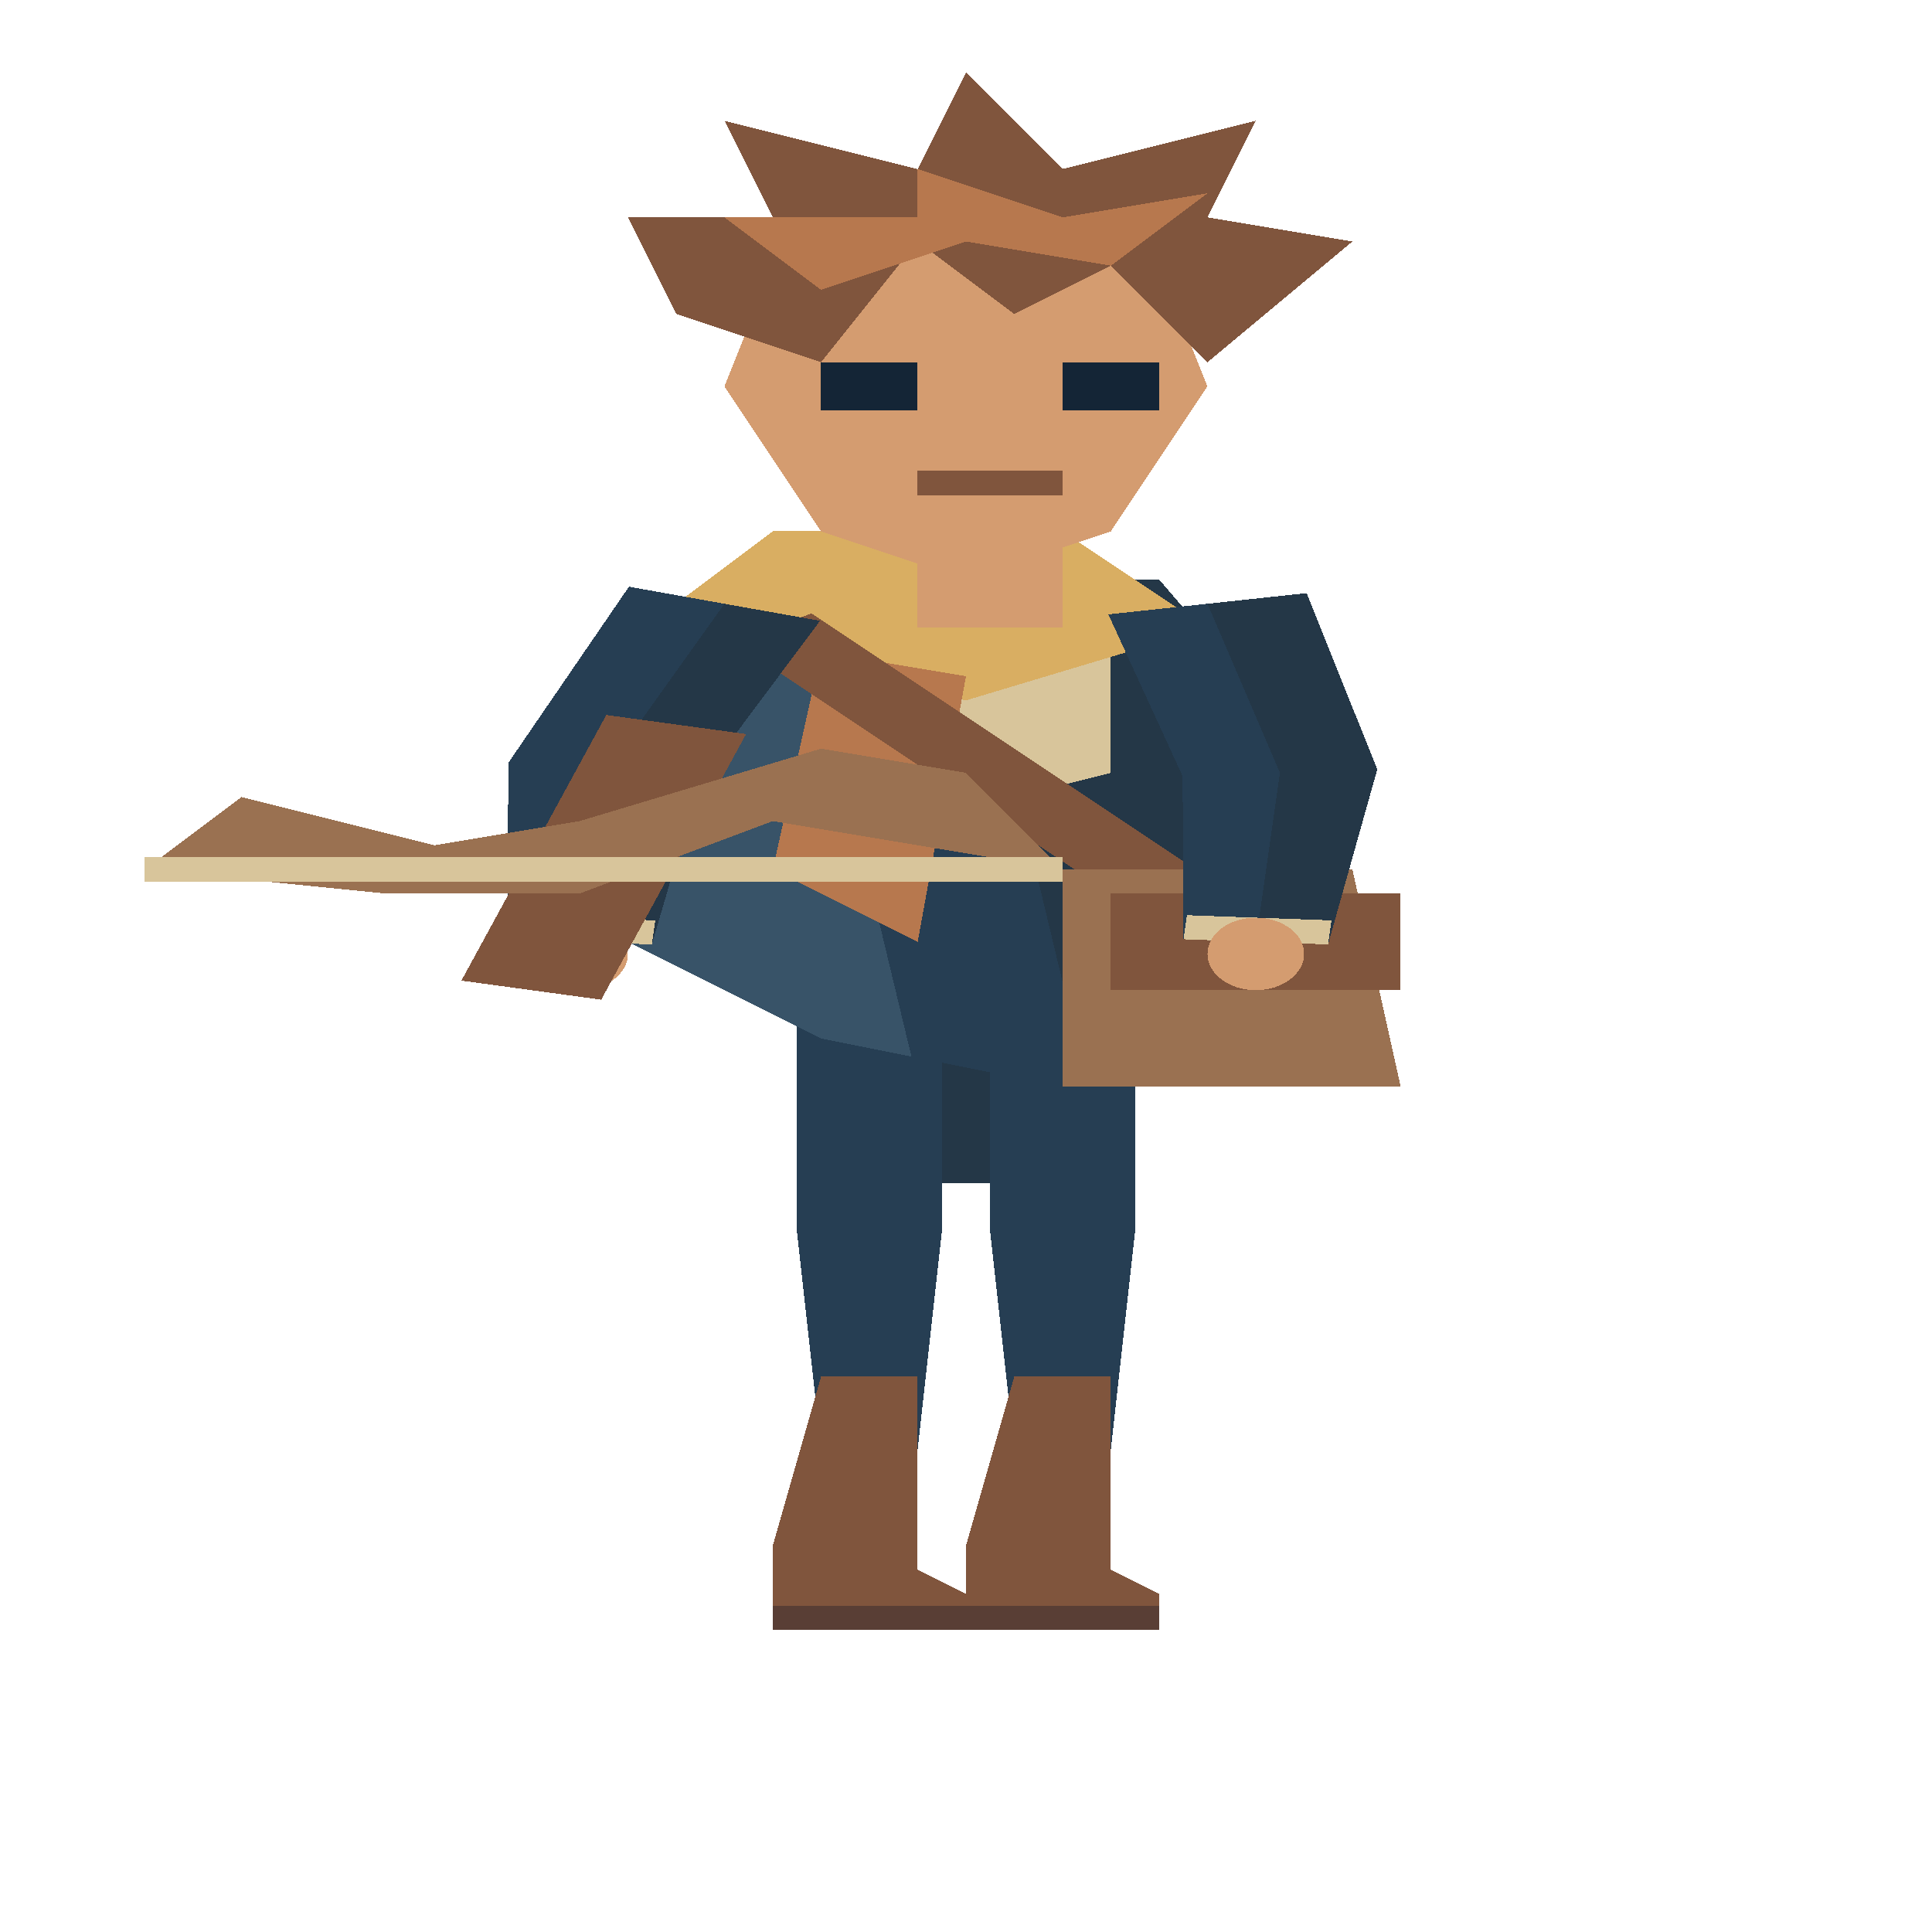
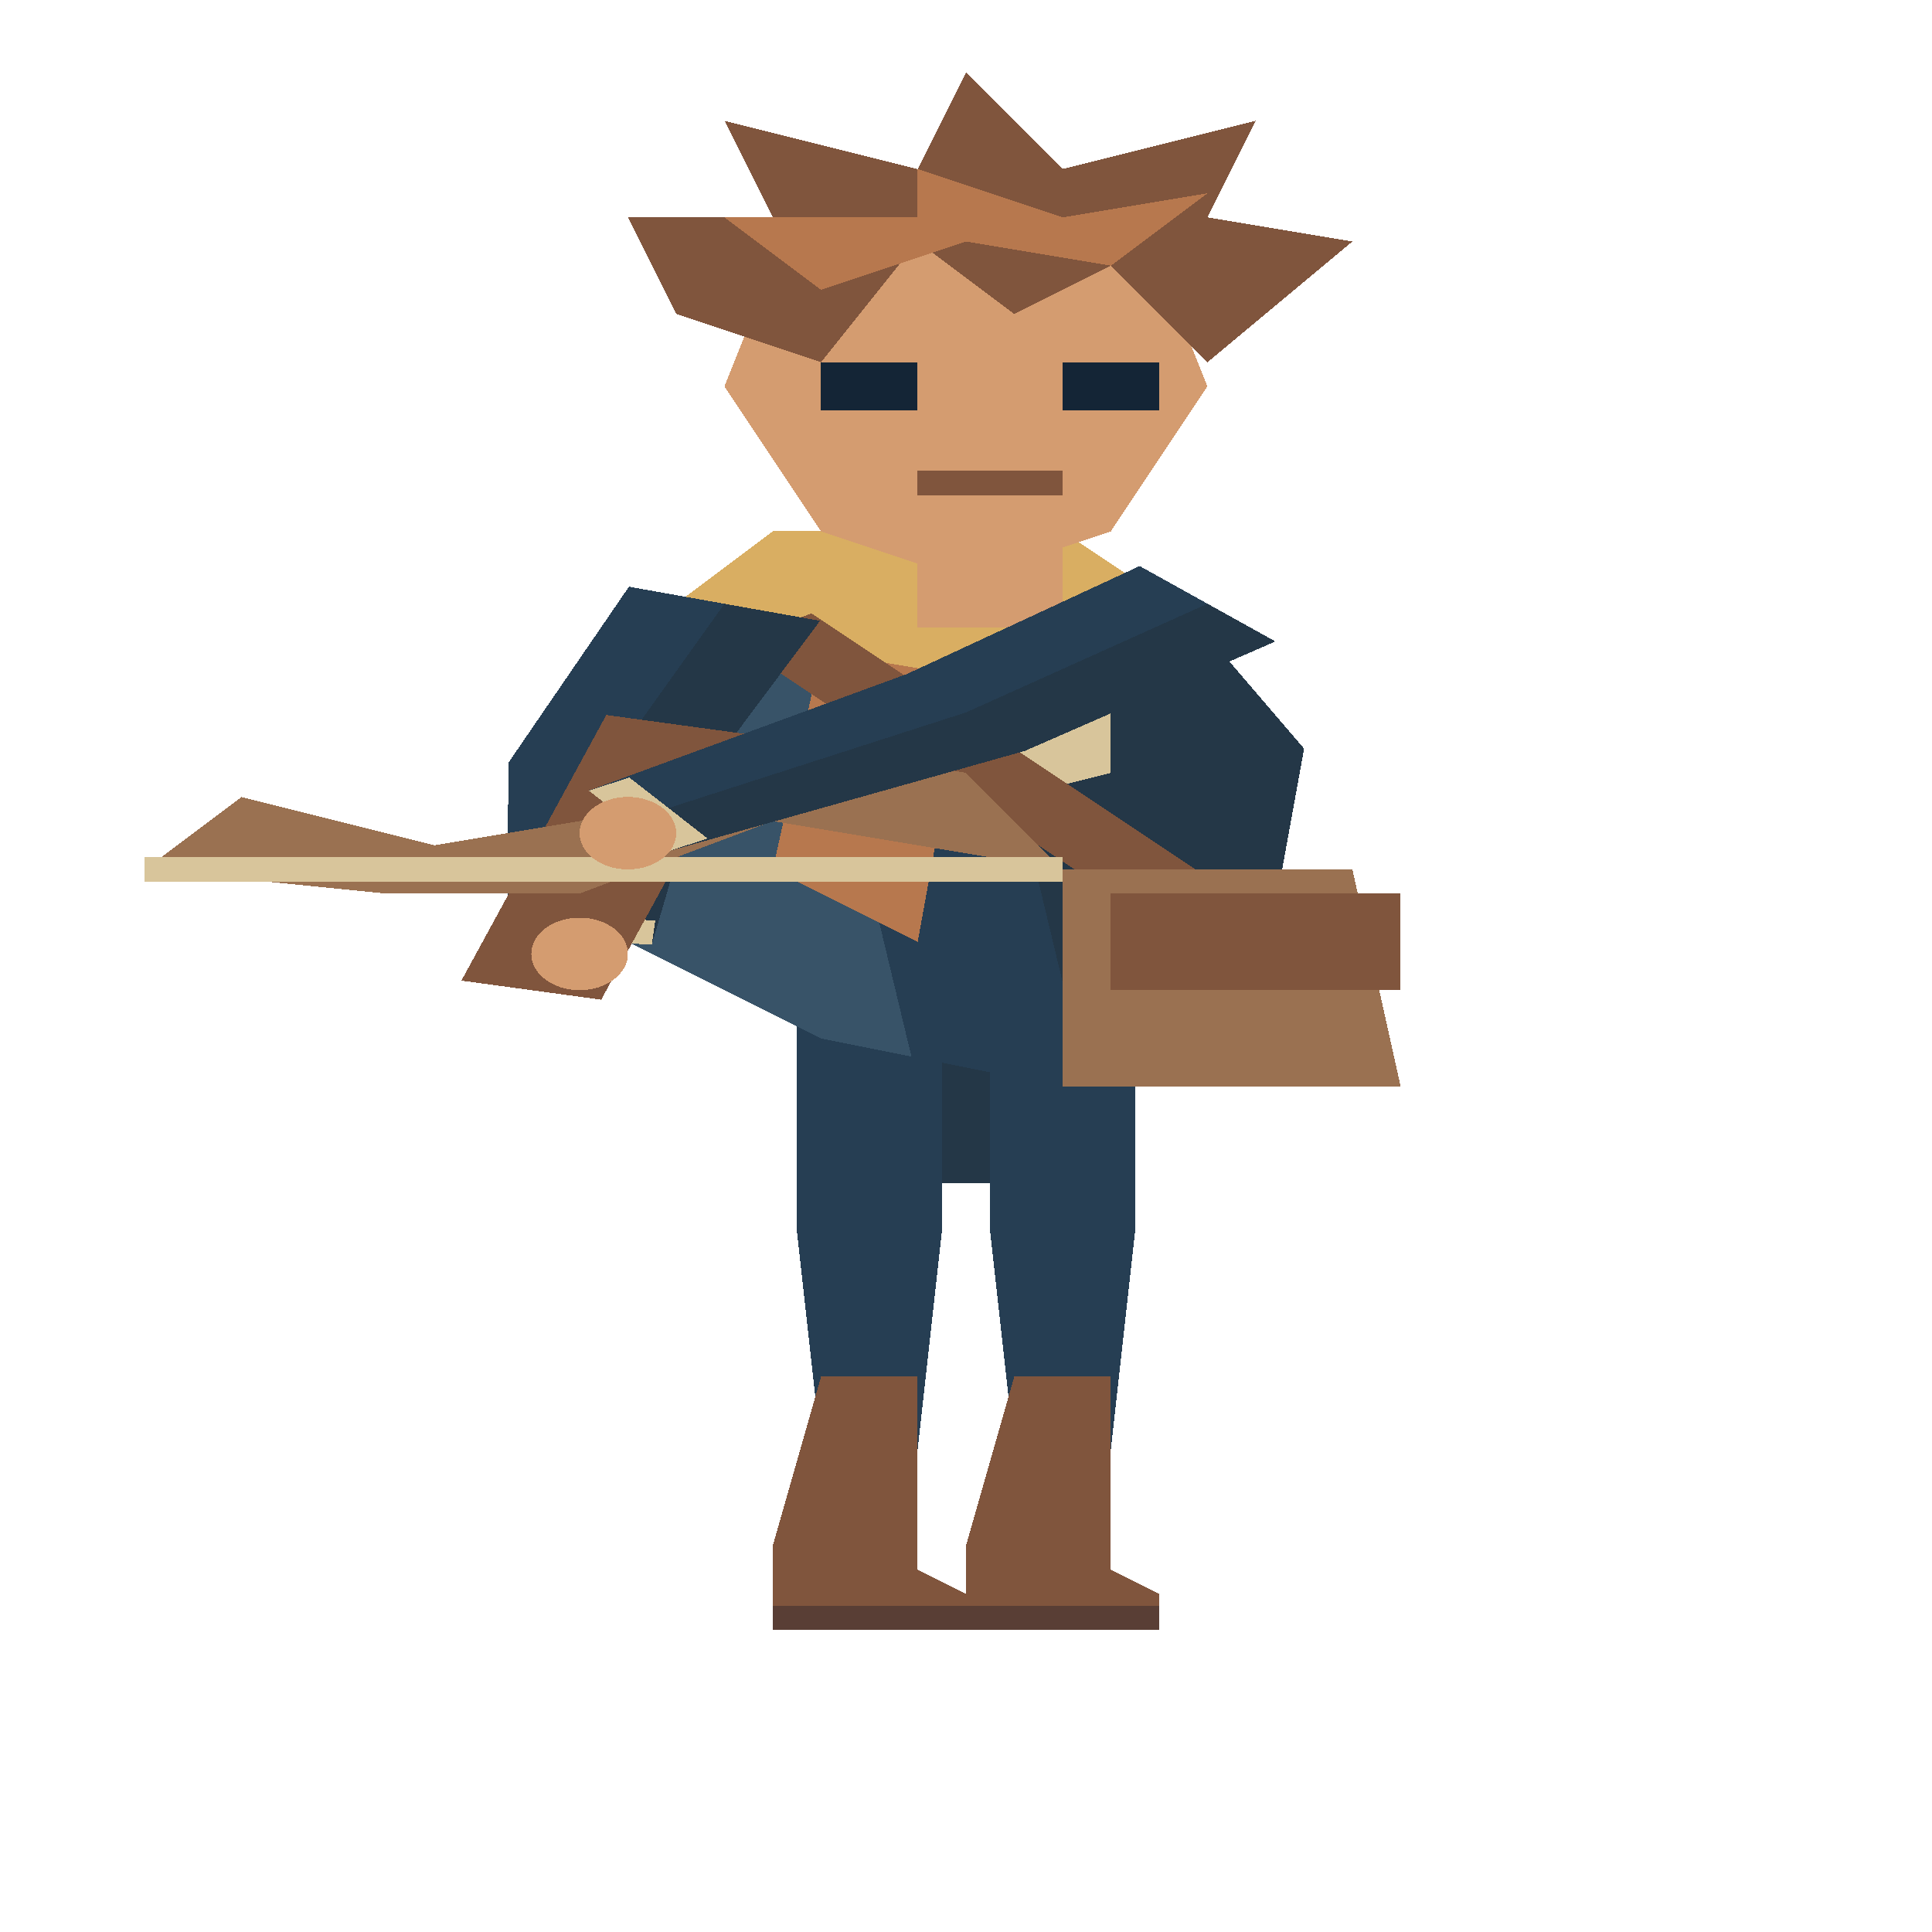
<svg xmlns="http://www.w3.org/2000/svg" width="80" height="80" viewBox="0 0 40 80" preserveAspectRatio="none" shape-rendering="crispEdges">
  <polygon points="16.5,39 19.5,39 19.5,51.0 19,60 17,60 16.5,51.0" fill="#263e53" />
  <polygon points="17,57 19,57 19,65 20,66 20,67 16,67 16,64" fill="#80553d" />
  <polyline points="16,67 20,67" fill="none" stroke="#593e35" stroke-width="1" />
  <polygon points="20.5,39 23.5,39 23.5,51.0 23,60 21,60 20.5,51.0" fill="#263e53" />
  <polygon points="21,57 23,57 23,65 24,66 24,67 20,67 20,64" fill="#80553d" />
  <polyline points="20,67 24,67" fill="none" stroke="#593e35" stroke-width="1" />
  <polyline points="20,43 20,49" fill="none" stroke="#243747" stroke-width="1" />
  <polygon points="15,24 24,24 27,31 26,42 22,45 17,43 13,39 14,29" fill="#263e53" />
  <polygon points="20.0,24.0 24,24 27,31 26,42 22.477,44.642" fill="#243747" />
  <polygon points="15,24 16.5,24.0 18.87,43.748 17,43 13,39 14,29" fill="#385368" />
  <polygon points="18,24 23,24 23,32 19,34 17,29" fill="#d8c59b" />
  <polygon points="16,22 22,22 25,26 20,29 15,27 14,25" fill="#d9ae62" />
  <polygon points="17,27 20,28 19,39 16,36" fill="#b7784e" />
  <polyline points="16,26 25,38" fill="none" stroke="#80553d" stroke-width="2" />
  <polygon points="22,36 28,36 29,45 22,45" fill="#9a7151" />
  <rect x="23" y="37" width="6" height="4" fill="#80553d" />
  <rect x="19" y="18" width="3" height="8" fill="#d49c70" />
  <polygon points="16,11 20,8 24,11 25,16 23,22 20,24 17,22 15,16" fill="#d49c70" />
  <rect x="17" y="15" width="2" height="2" fill="#142536" />
  <rect x="22" y="15" width="2" height="2" fill="#142536" />
  <polyline points="19,20 22,20" fill="none" stroke="#80553d" stroke-width="1" />
  <polygon points="14,13 13,9 16,9 15,5 19,7 20,3 22,7 26,5 25,9 28,10 25,15 23,11 21,13 19,10 17,15" fill="#80553d" />
  <polygon points="15,9 19,9 19,7 22,9 25,8 23,11 20,10 17,12" fill="#b7784e" />
-   <polygon points="22.947,25.44 24.485,32.141 24.504,38.893 27.496,39.107 28.515,31.859 27.053,24.56" fill="#263e53" />
-   <polygon points="25,25 26.5,32.0 26,39 27.496,39.107 28.515,31.859 27.053,24.56" fill="#243747" />
-   <polygon points="24.575,37.896 24.504,38.893 27.496,39.107 27.567,38.109" fill="#d8c59b" />
-   <ellipse cx="26.0" cy="39.5" rx="1.0" ry="1.5" fill="#d49c70" />
  <polygon points="13.022,24.294 10.525,31.585 10.504,38.893 13.496,39.107 14.475,32.415 16.978,25.706" fill="#263e53" />
  <polygon points="15,25 12.5,32.0 12,39 13.496,39.107 14.475,32.415 16.978,25.706" fill="#243747" />
  <polygon points="10.575,37.896 10.504,38.893 13.496,39.107 13.567,38.109" fill="#d8c59b" />
  <ellipse cx="12.0" cy="39.5" rx="1.0" ry="1.5" fill="#d49c70" />
  <polyline points="11,41 14,30" fill="none" stroke="#80553d" stroke-width="3" />
  <polygon points="3,36 5,33 9,35 12,34 17,31 20,32 22,36 19,35 16,34 12,37 8,37" fill="#9a7151" />
  <polyline points="3,36 22,36" fill="none" stroke="#d8c59b" stroke-width="1" />
+   <ellipse cx="12.0" cy="39.5" rx="1.0" ry="1.5" fill="#d49c70" />
+   <polygon points="23.595,23.439 18.782,27.905 12.189,32.738 13.811,35.262 21.218,31.095 26.405,26.561" fill="#263e53" />
+   <polygon points="25,25 20.0,29.5 13,34 13.811,35.262 21.218,31.095 26.405,26.561" fill="#243747" />
+   <polygon points="13.03,32.197 12.189,32.738 13.811,35.262 14.652,34.721" fill="#d8c59b" />
+   <ellipse cx="13.0" cy="34.5" rx="1.0" ry="1.5" fill="#d49c70" />
</svg>
